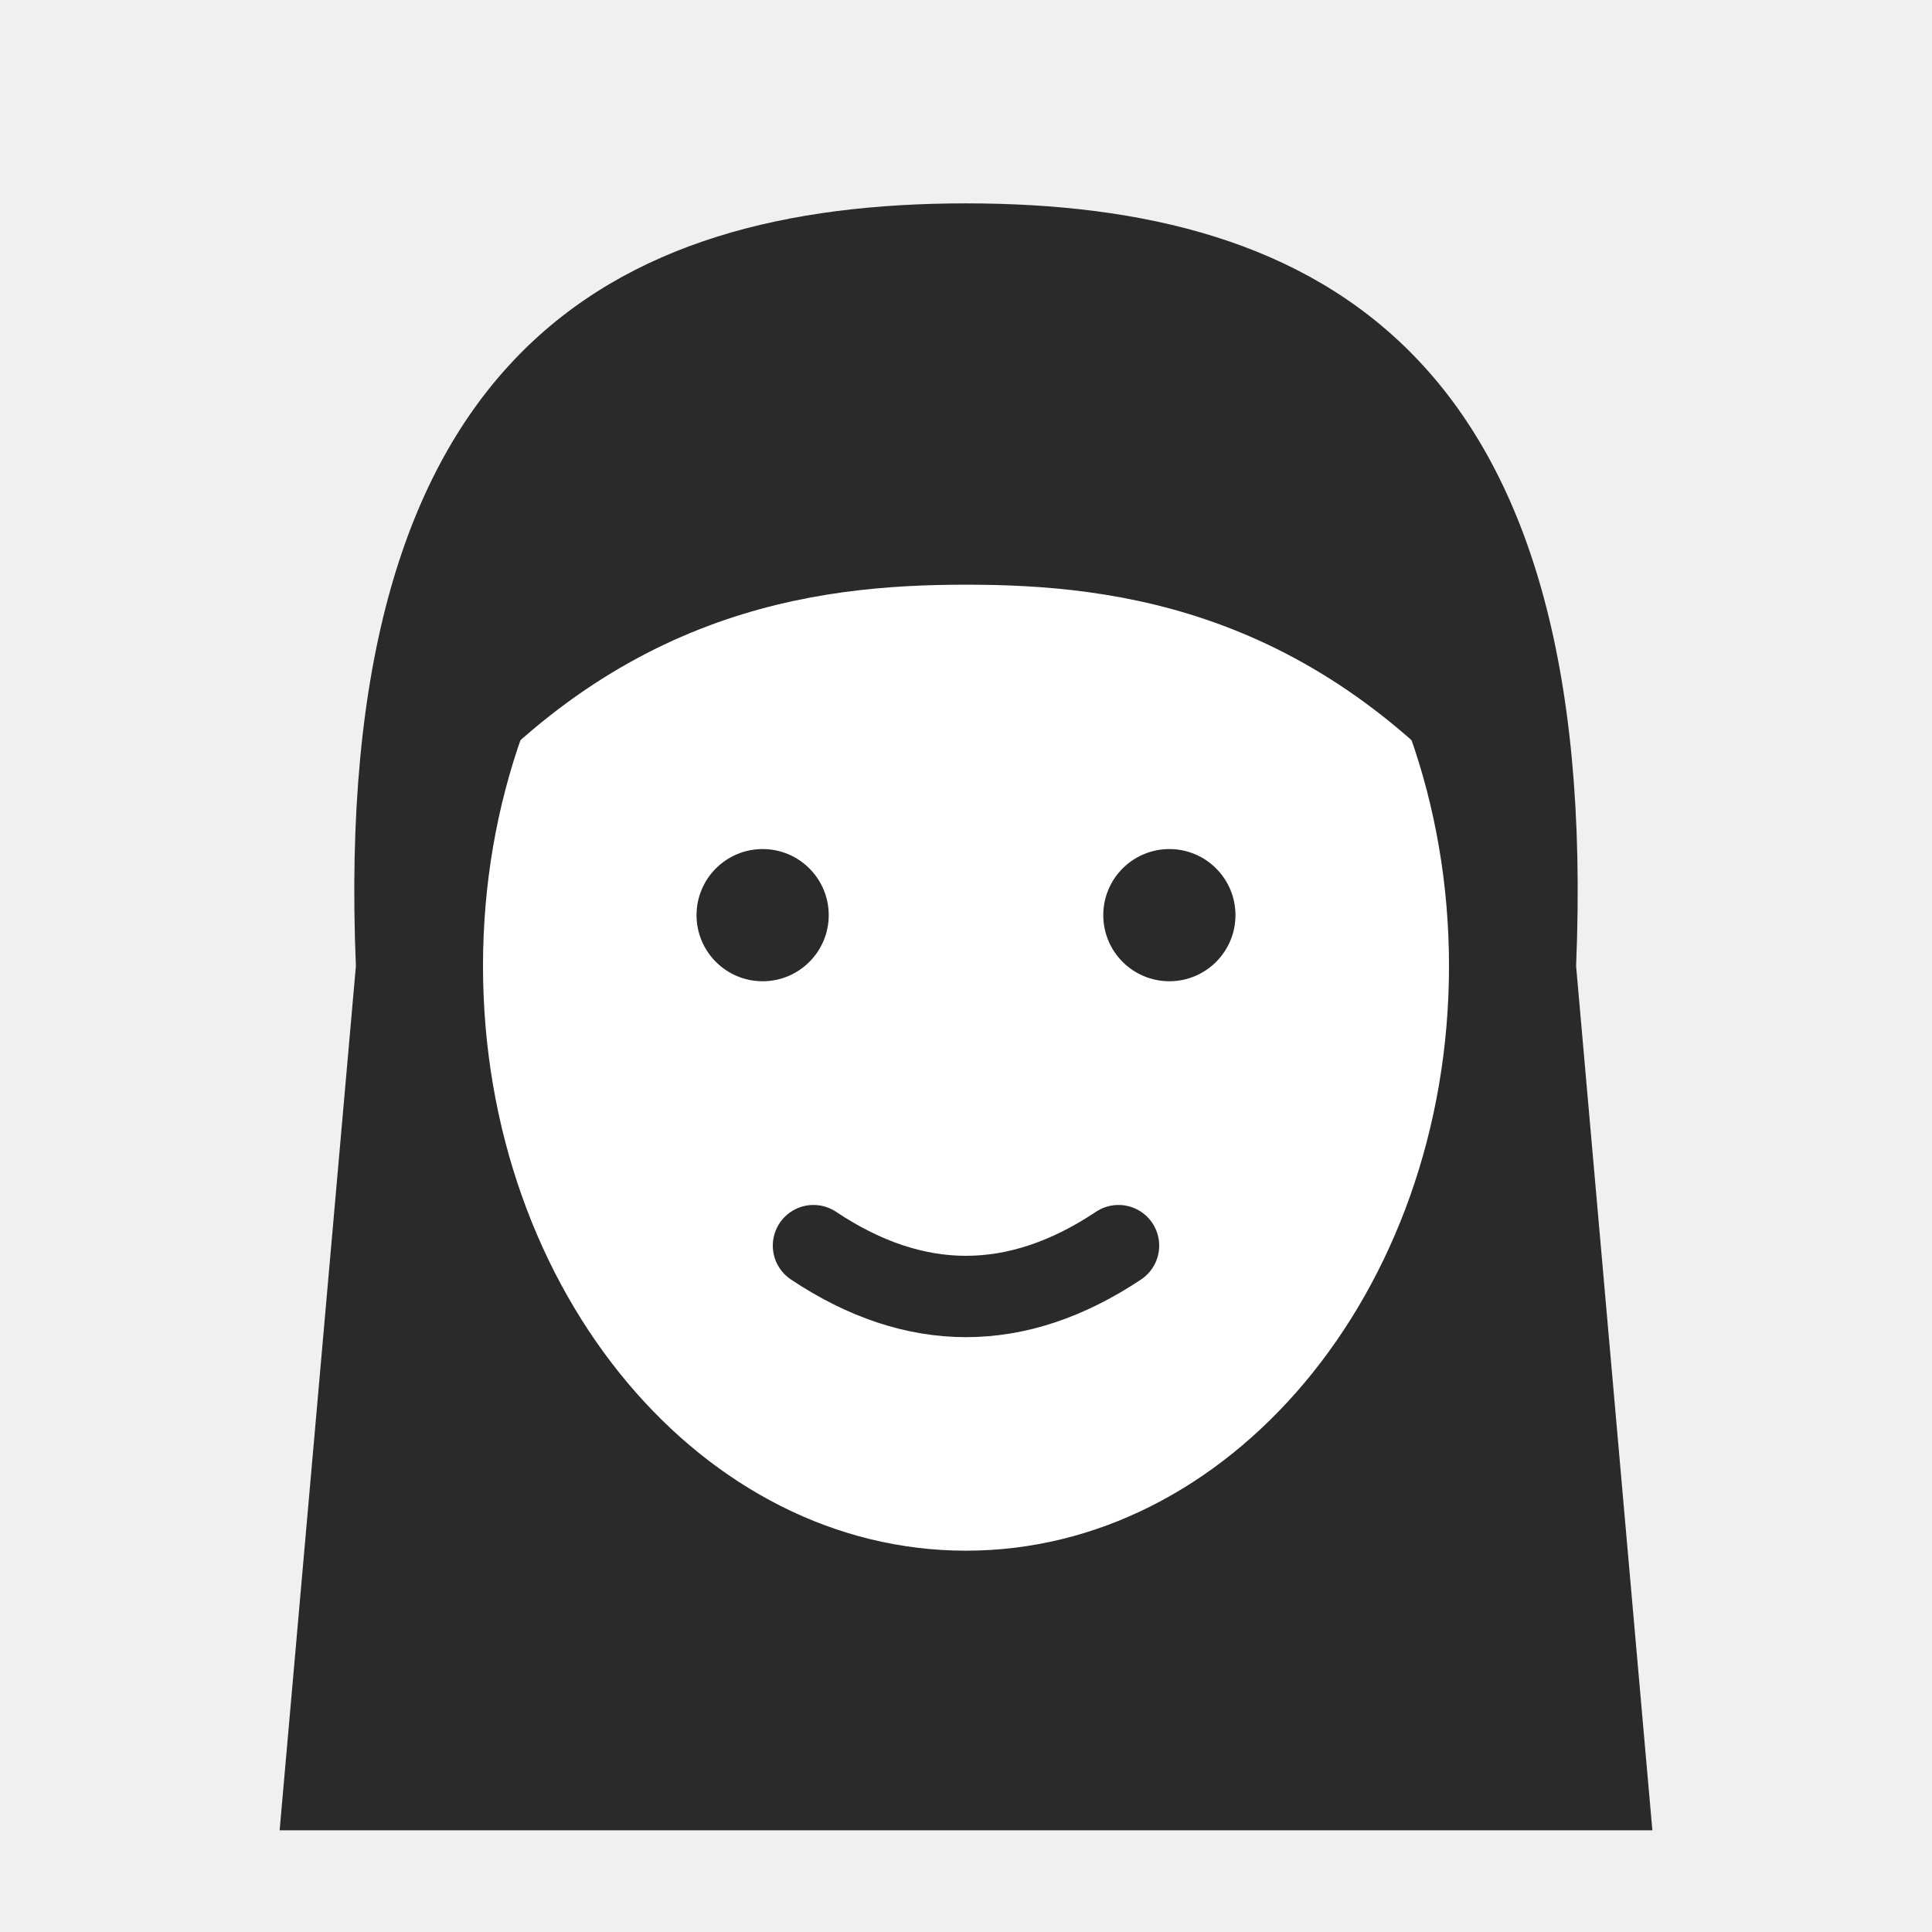
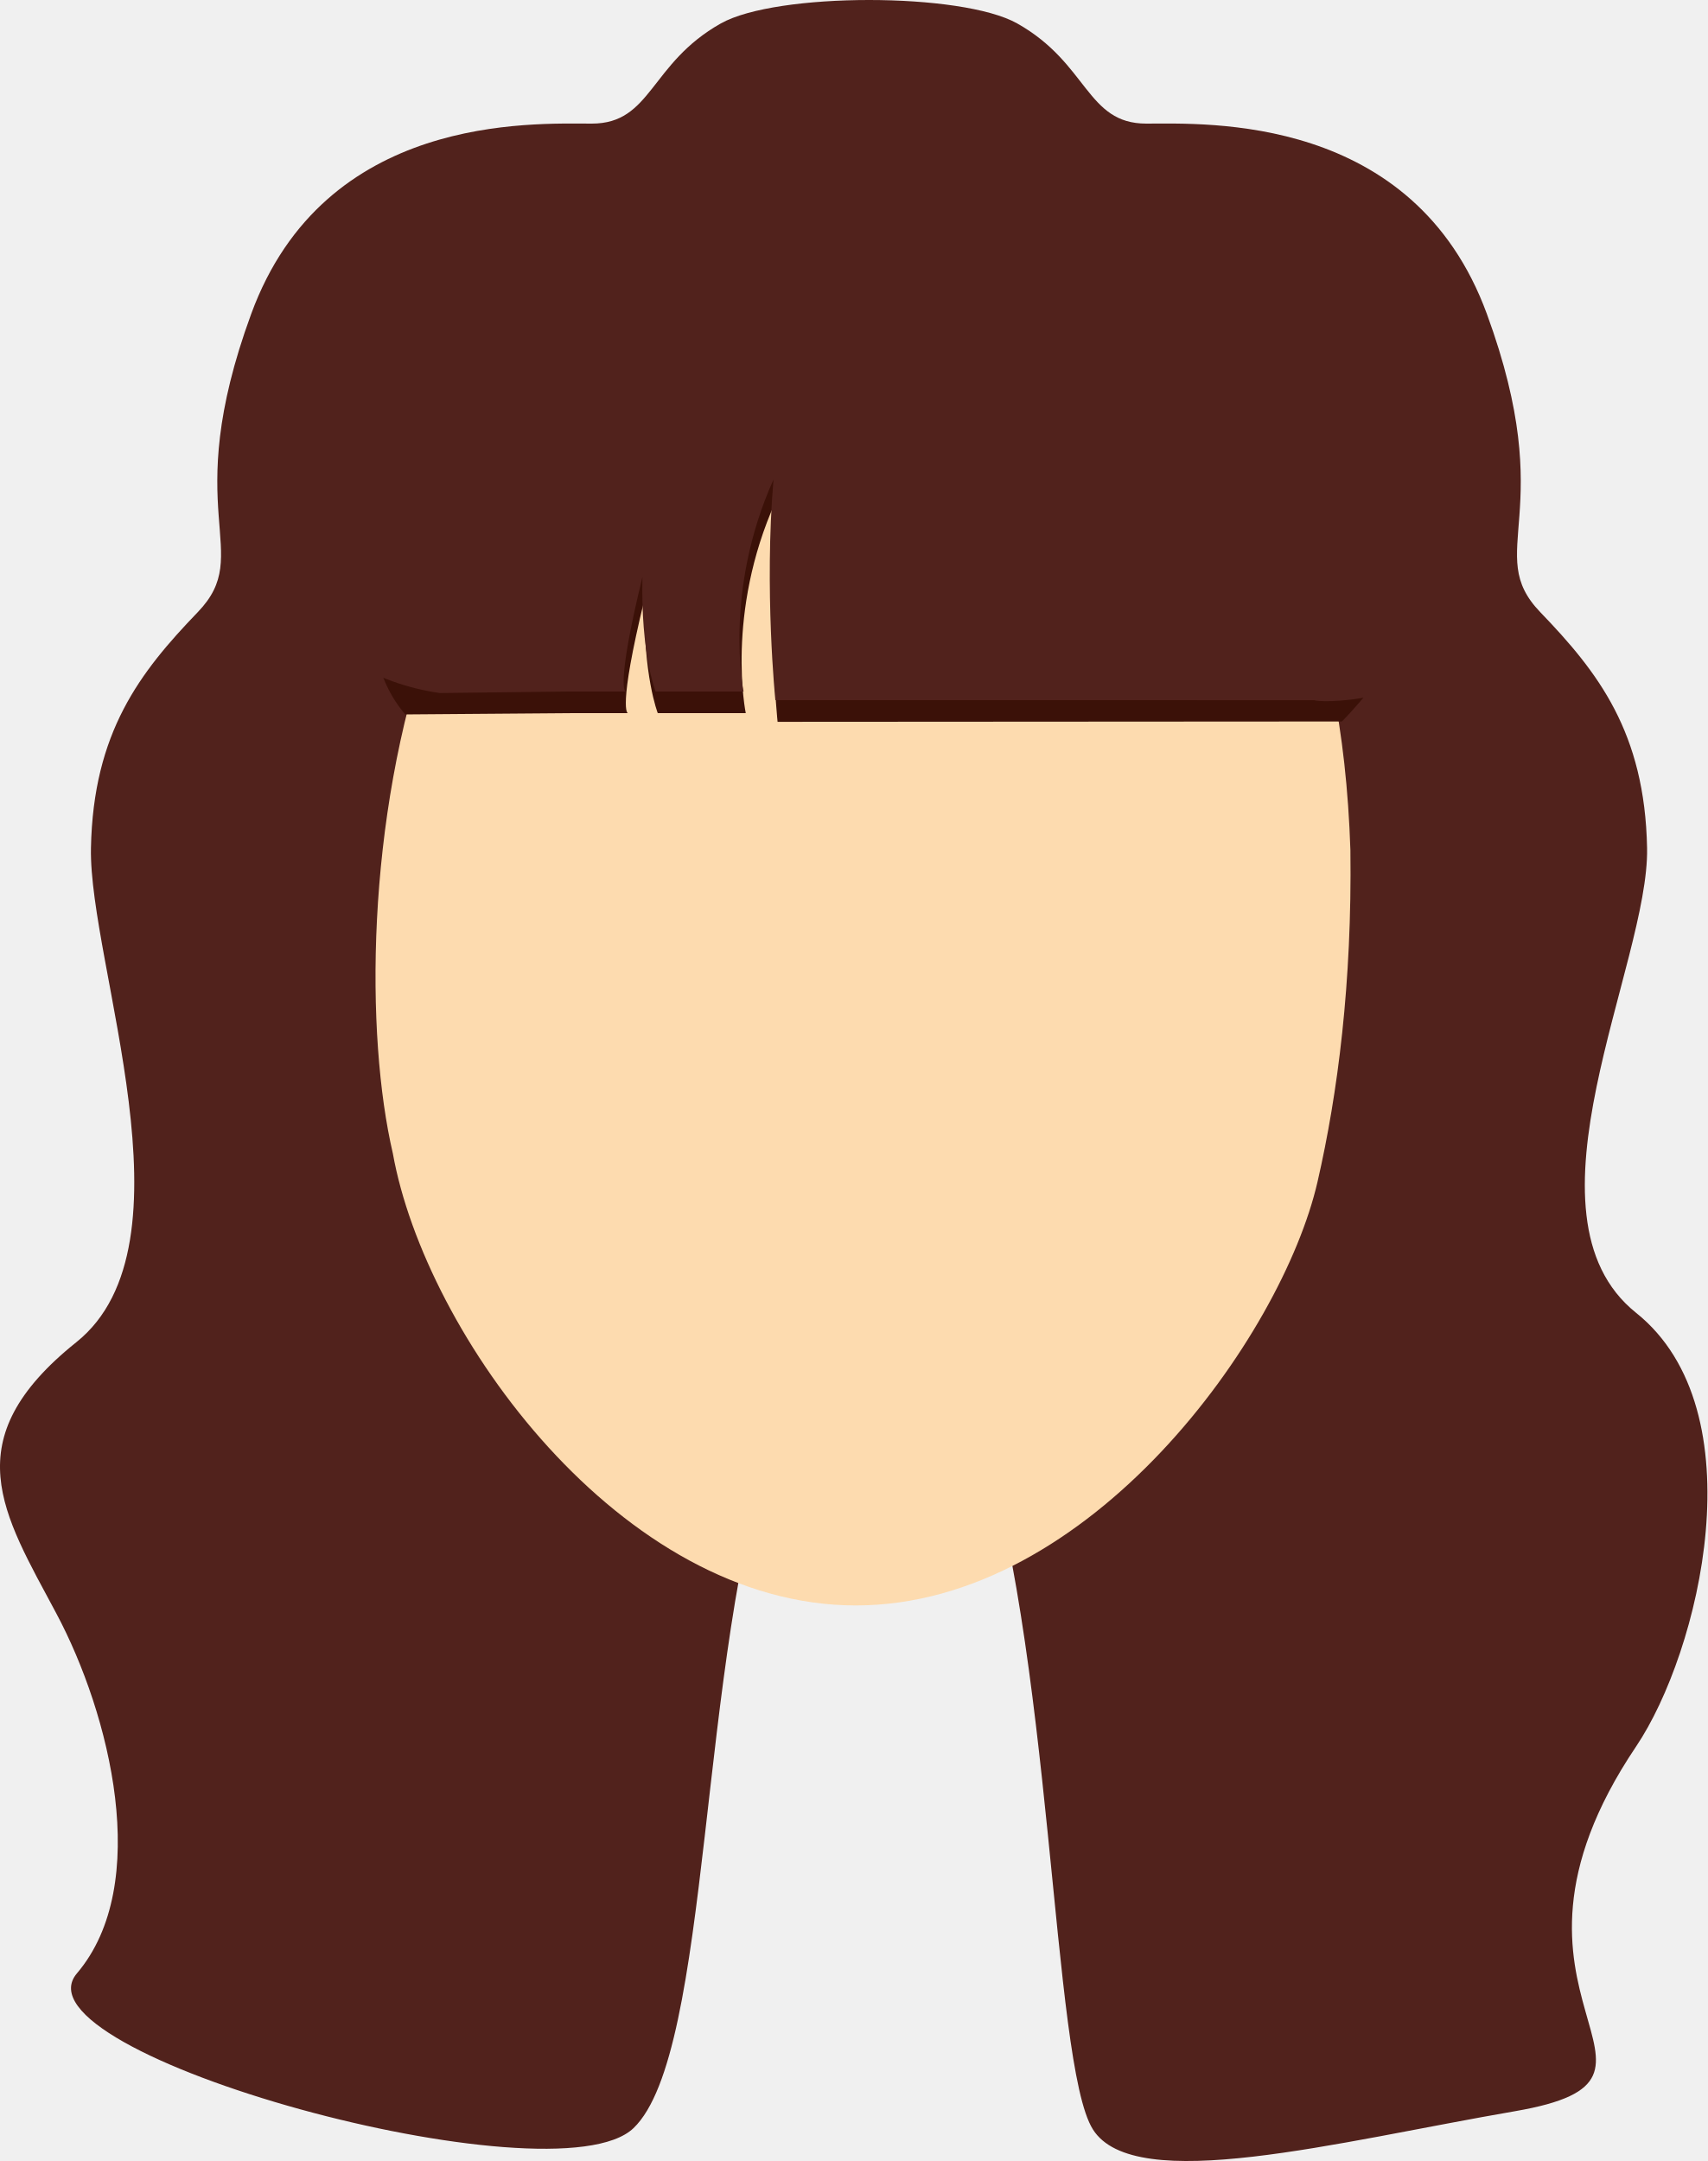
- <svg xmlns="http://www.w3.org/2000/svg" viewBox="6 7 36 38" width="48" height="48">
-   <path d="M12 26C11.5 14 17 11 24 11s12.5 3 12 15l1.5 17h-27z" fill="#2A2A2A" />
-   <ellipse cx="24" cy="26" rx="10.5" ry="12.5" fill="#FFFFFF" stroke="#2A2A2A" stroke-width="2" />
-   <circle cx="20" cy="25" r="1.3" fill="#2A2A2A" />
-   <circle cx="28" cy="25" r="1.3" fill="#2A2A2A" />
-   <path d="M21 31.5q3 2 6 0" fill="none" stroke="#2A2A2A" stroke-width="1.6" stroke-linecap="round" />
-   <path d="M13.4 23.5C13 15 18 12 24 12s11 3 10.6 11.5C31 19 27 18.5 24 18.5s-7 .5-10.6 5z" fill="#2A2A2A" />
+ <svg xmlns="http://www.w3.org/2000/svg" width="25.253mm" height="31.96mm" viewBox="0 0 25.253 31.96" version="1.1" id="svg1">
+   <defs id="defs1" />
+   <g id="layer1" transform="translate(-114.0354,-33.60208)">
+     <g id="g70" transform="matrix(0.2645833,0,0,0.2645833,95.06717,19.2827)">
+       <path style="fill:#51221c" d="m 163.146,127.503 c -6.844,-5.476 0.739,-19.51 0.615,-25.978 -0.124,-6.471 -2.738,-9.83 -5.973,-13.189 -3.232,-3.36 1.122,-5.475 -2.984,-16.672 -4.107,-11.197 -15.679,-10.634 -19.037,-10.634 -3.358,0 -3.234,-3.361 -7.217,-5.6 -3.101,-1.746 -13.462,-1.746 -16.564,0 -3.982,2.239 -3.857,5.6 -7.216,5.6 -3.359,0 -14.931,-0.563 -19.036,10.634 -4.106,11.197 0.248,13.312 -2.986,16.672 -3.234,3.359 -5.847,6.718 -5.973,13.189 -0.125,6.468 6.027,22.145 -0.816,27.62 -6.843,5.475 -4.101,9.57 -1.115,15.17 2.986,5.599 5.377,15.135 1.147,20.111 -3.825,4.499 26.705,12.868 31.111,8.652 4.408,-4.216 3.588,-26.393 7.859,-38.547 0.727,-1.089 10.898,-1.816 11.262,-1.089 4.355,12.52 4.221,36.005 6.561,39.708 2.34,3.704 13.663,0.693 23.592,-1.019 10.992,-1.896 -2.755,-6.235 6.77,-20.385 3.544,-5.264 6.843,-18.769 0,-24.243 z m -17.382,-9.872 c -9.357,-20.593 -36.448,-17.947 -48.126,6.319 -4.016,-8.505 -7.035,-18.379 1.505,-35.9 h 7.521 c 0,0 -0.59,-0.116 0.94,-6.407 -0.104,4.29 0.734,6.407 0.734,6.407 h 4.918 c 0,0 -1.151,-5.569 1.674,-11.849 -0.524,6.175 0.104,12.333 0.104,12.333 h 29.553 c 2.623,8.507 3.06,19.41 1.177,29.097 z" id="path67" />
+       <path style="fill:#fddbaf" d="m 147.177,101.639 c -0.9,-27.297 -16.952,-31.038 -27.65,-31.038 -25.855,-0.23 -28.943,34.826 -25.877,47.989 1.816,10.129 12.762,25.27 25.877,25.27 13.114,0 23.826,-15.02 25.814,-23.688 1.133,-4.934 1.931,-11.097 1.836,-18.533 z" id="path68" />
+       <path style="fill:#3b1108" d="m 154.925,77.597 c -4.106,-11.199 -15.679,-10.635 -19.037,-10.635 -3.358,0 -3.234,-3.361 -7.216,-5.6 -3.102,-1.745 -13.463,-1.745 -16.565,0 -3.981,2.239 -3.857,5.6 -7.216,5.6 -3.358,0 -17.296,19.252 -10.545,27.093 l 9.341,-0.072 h 3.099 c 0,0 -0.591,-0.116 0.94,-6.407 -0.104,4.292 0.734,6.407 0.734,6.407 h 4.918 c 0,0 -1.152,-5.568 1.674,-11.848 -0.523,6.174 0.105,12.333 0.105,12.333 l 31.532,-0.019 c 0.035,0.113 10.337,-11.121 8.236,-16.852 z" id="path69" />
+       <path style="fill:#51221c" d="m 154.804,76.386 c -4.107,-11.197 -15.679,-10.635 -19.037,-10.635 -3.358,0 -3.234,-3.36 -7.217,-5.598 -3.101,-1.746 -13.462,-1.746 -16.564,0 -3.982,2.238 -3.857,5.598 -7.216,5.598 -3.359,0 -14.931,-0.562 -19.036,10.635 -3.053,8.324 3.344,15.46 10.539,16.473 l 7.292,-0.086 h 3.098 c 0,0 -0.59,-0.116 0.94,-6.406 -0.104,4.291 0.734,6.406 0.734,6.406 h 4.918 c 0,0 -1.151,-5.569 1.674,-11.849 -0.524,6.175 0.104,12.333 0.104,12.333 l 30.141,0.003 c 0.036,0.113 5.847,0.411 8.597,-3.596 2.752,-4.005 3.134,-7.547 1.033,-13.278 z" id="path70" />
+     </g>
+   </g>
</svg>
